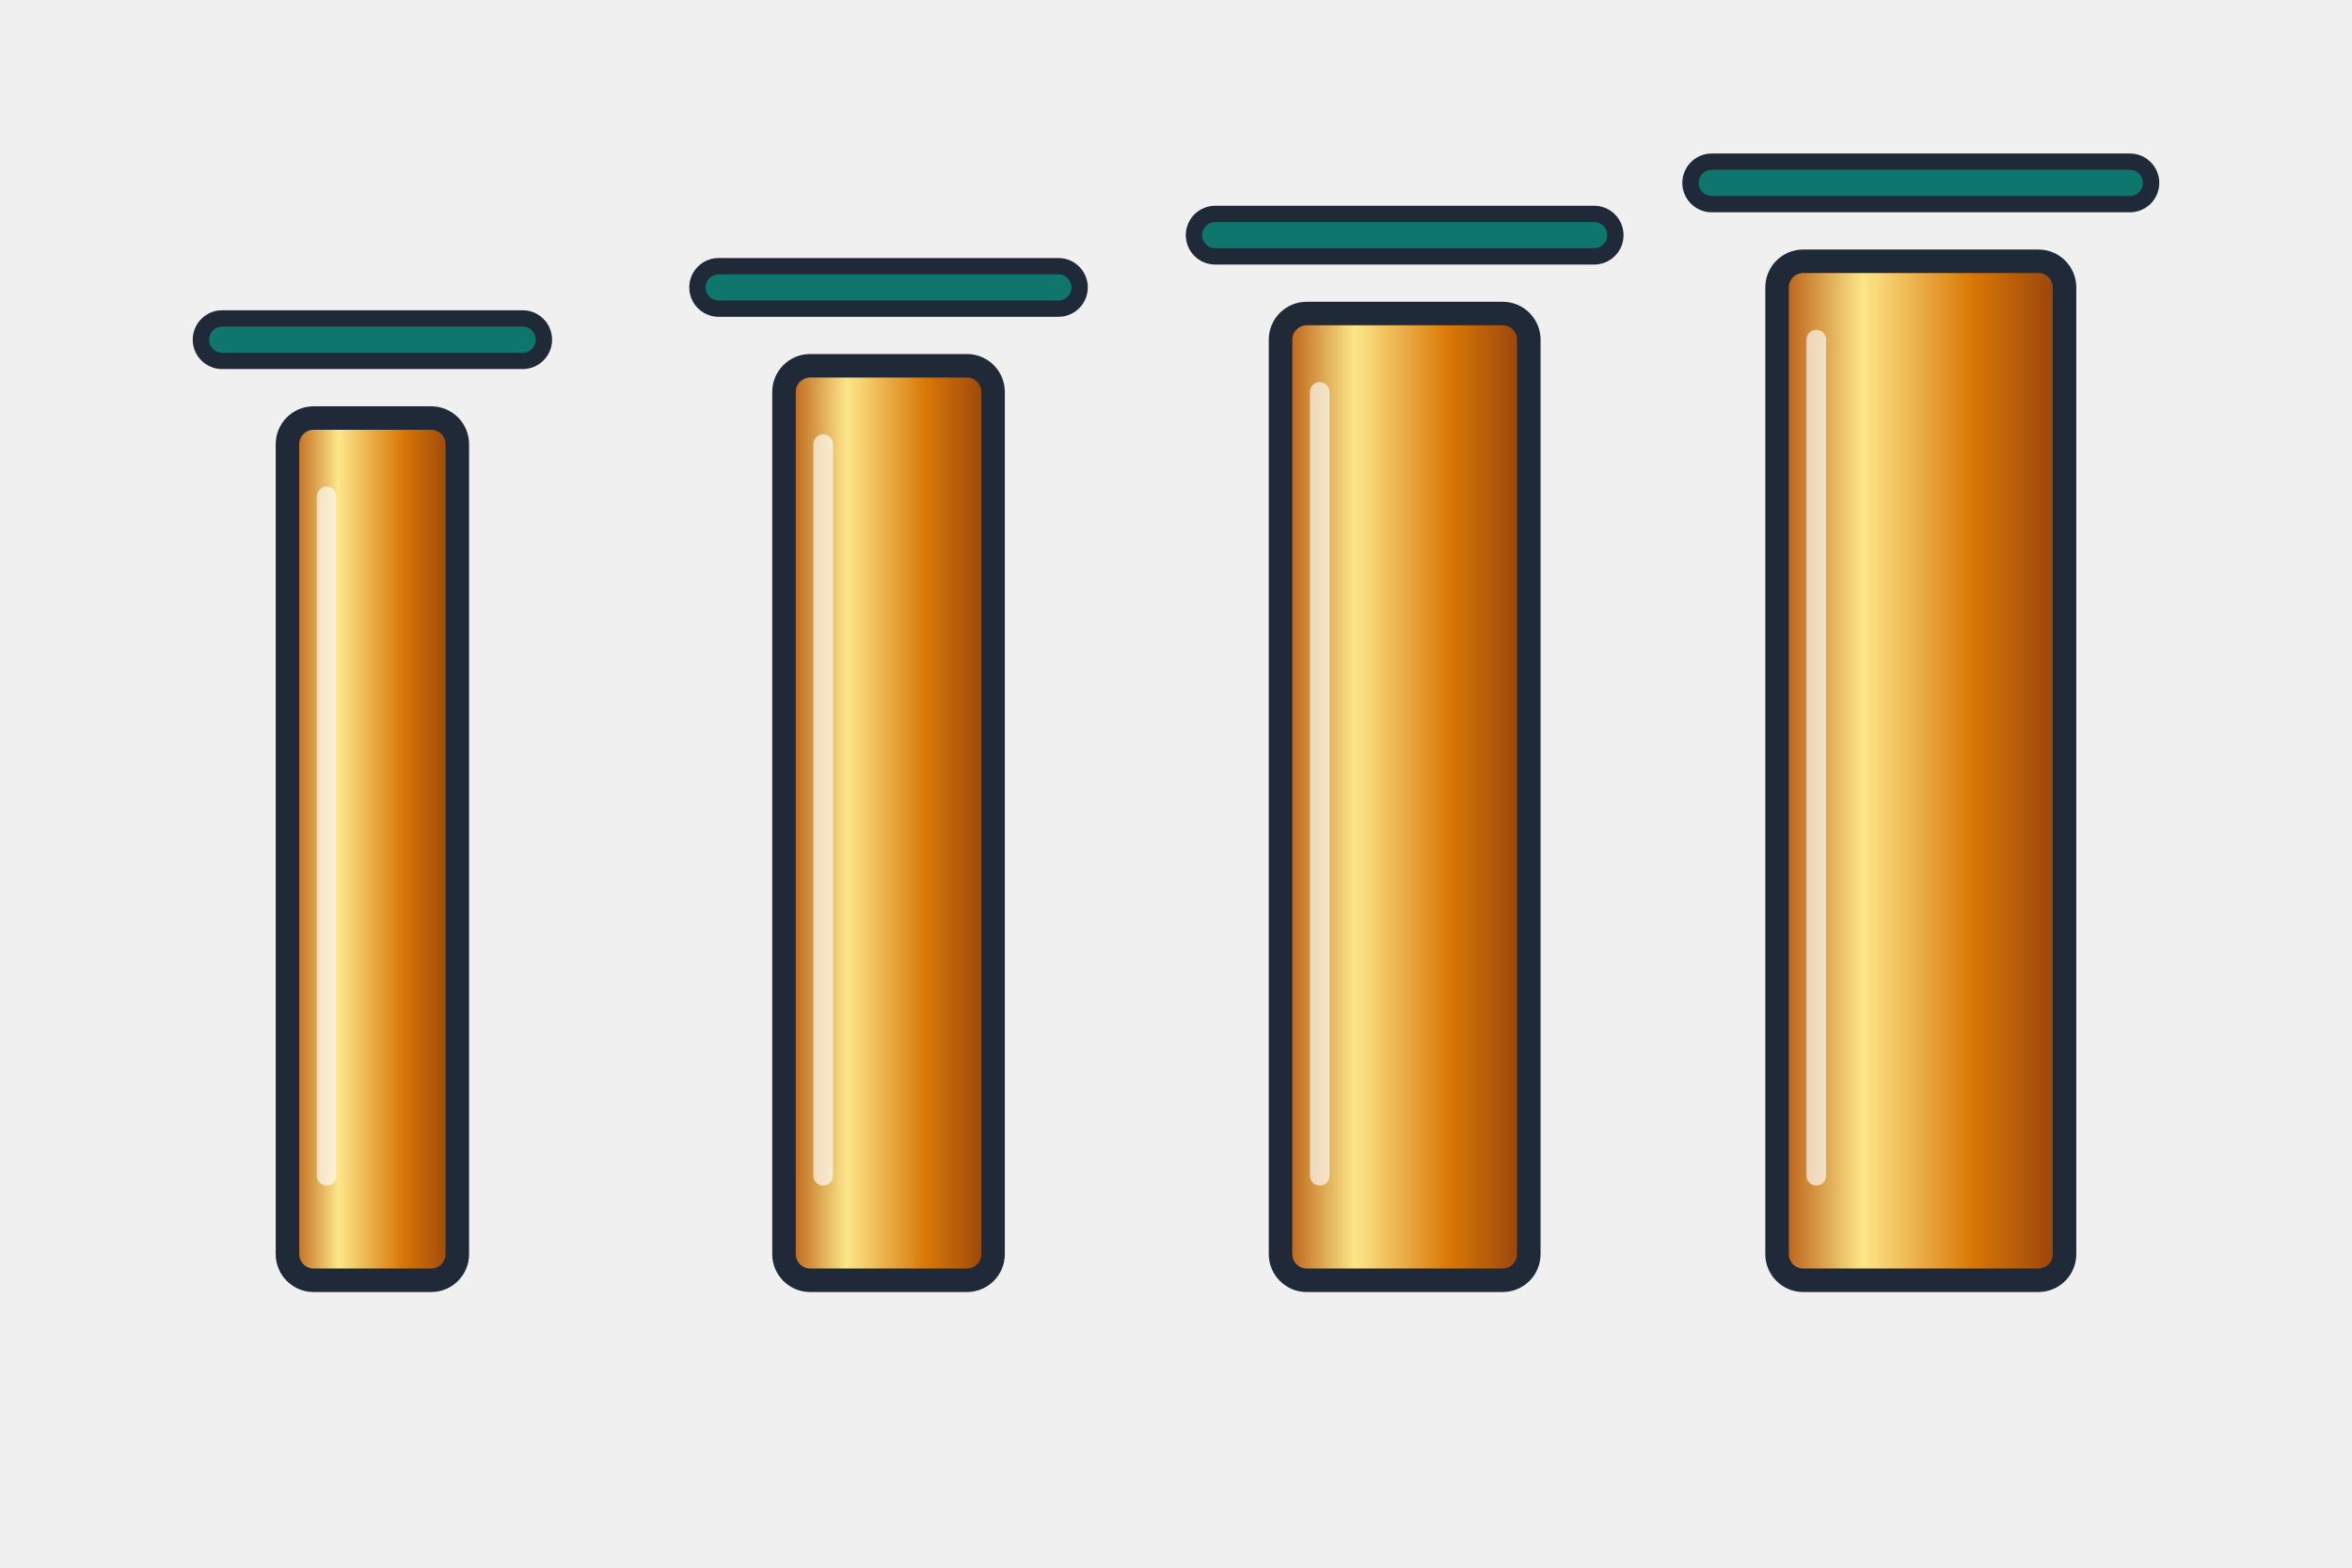
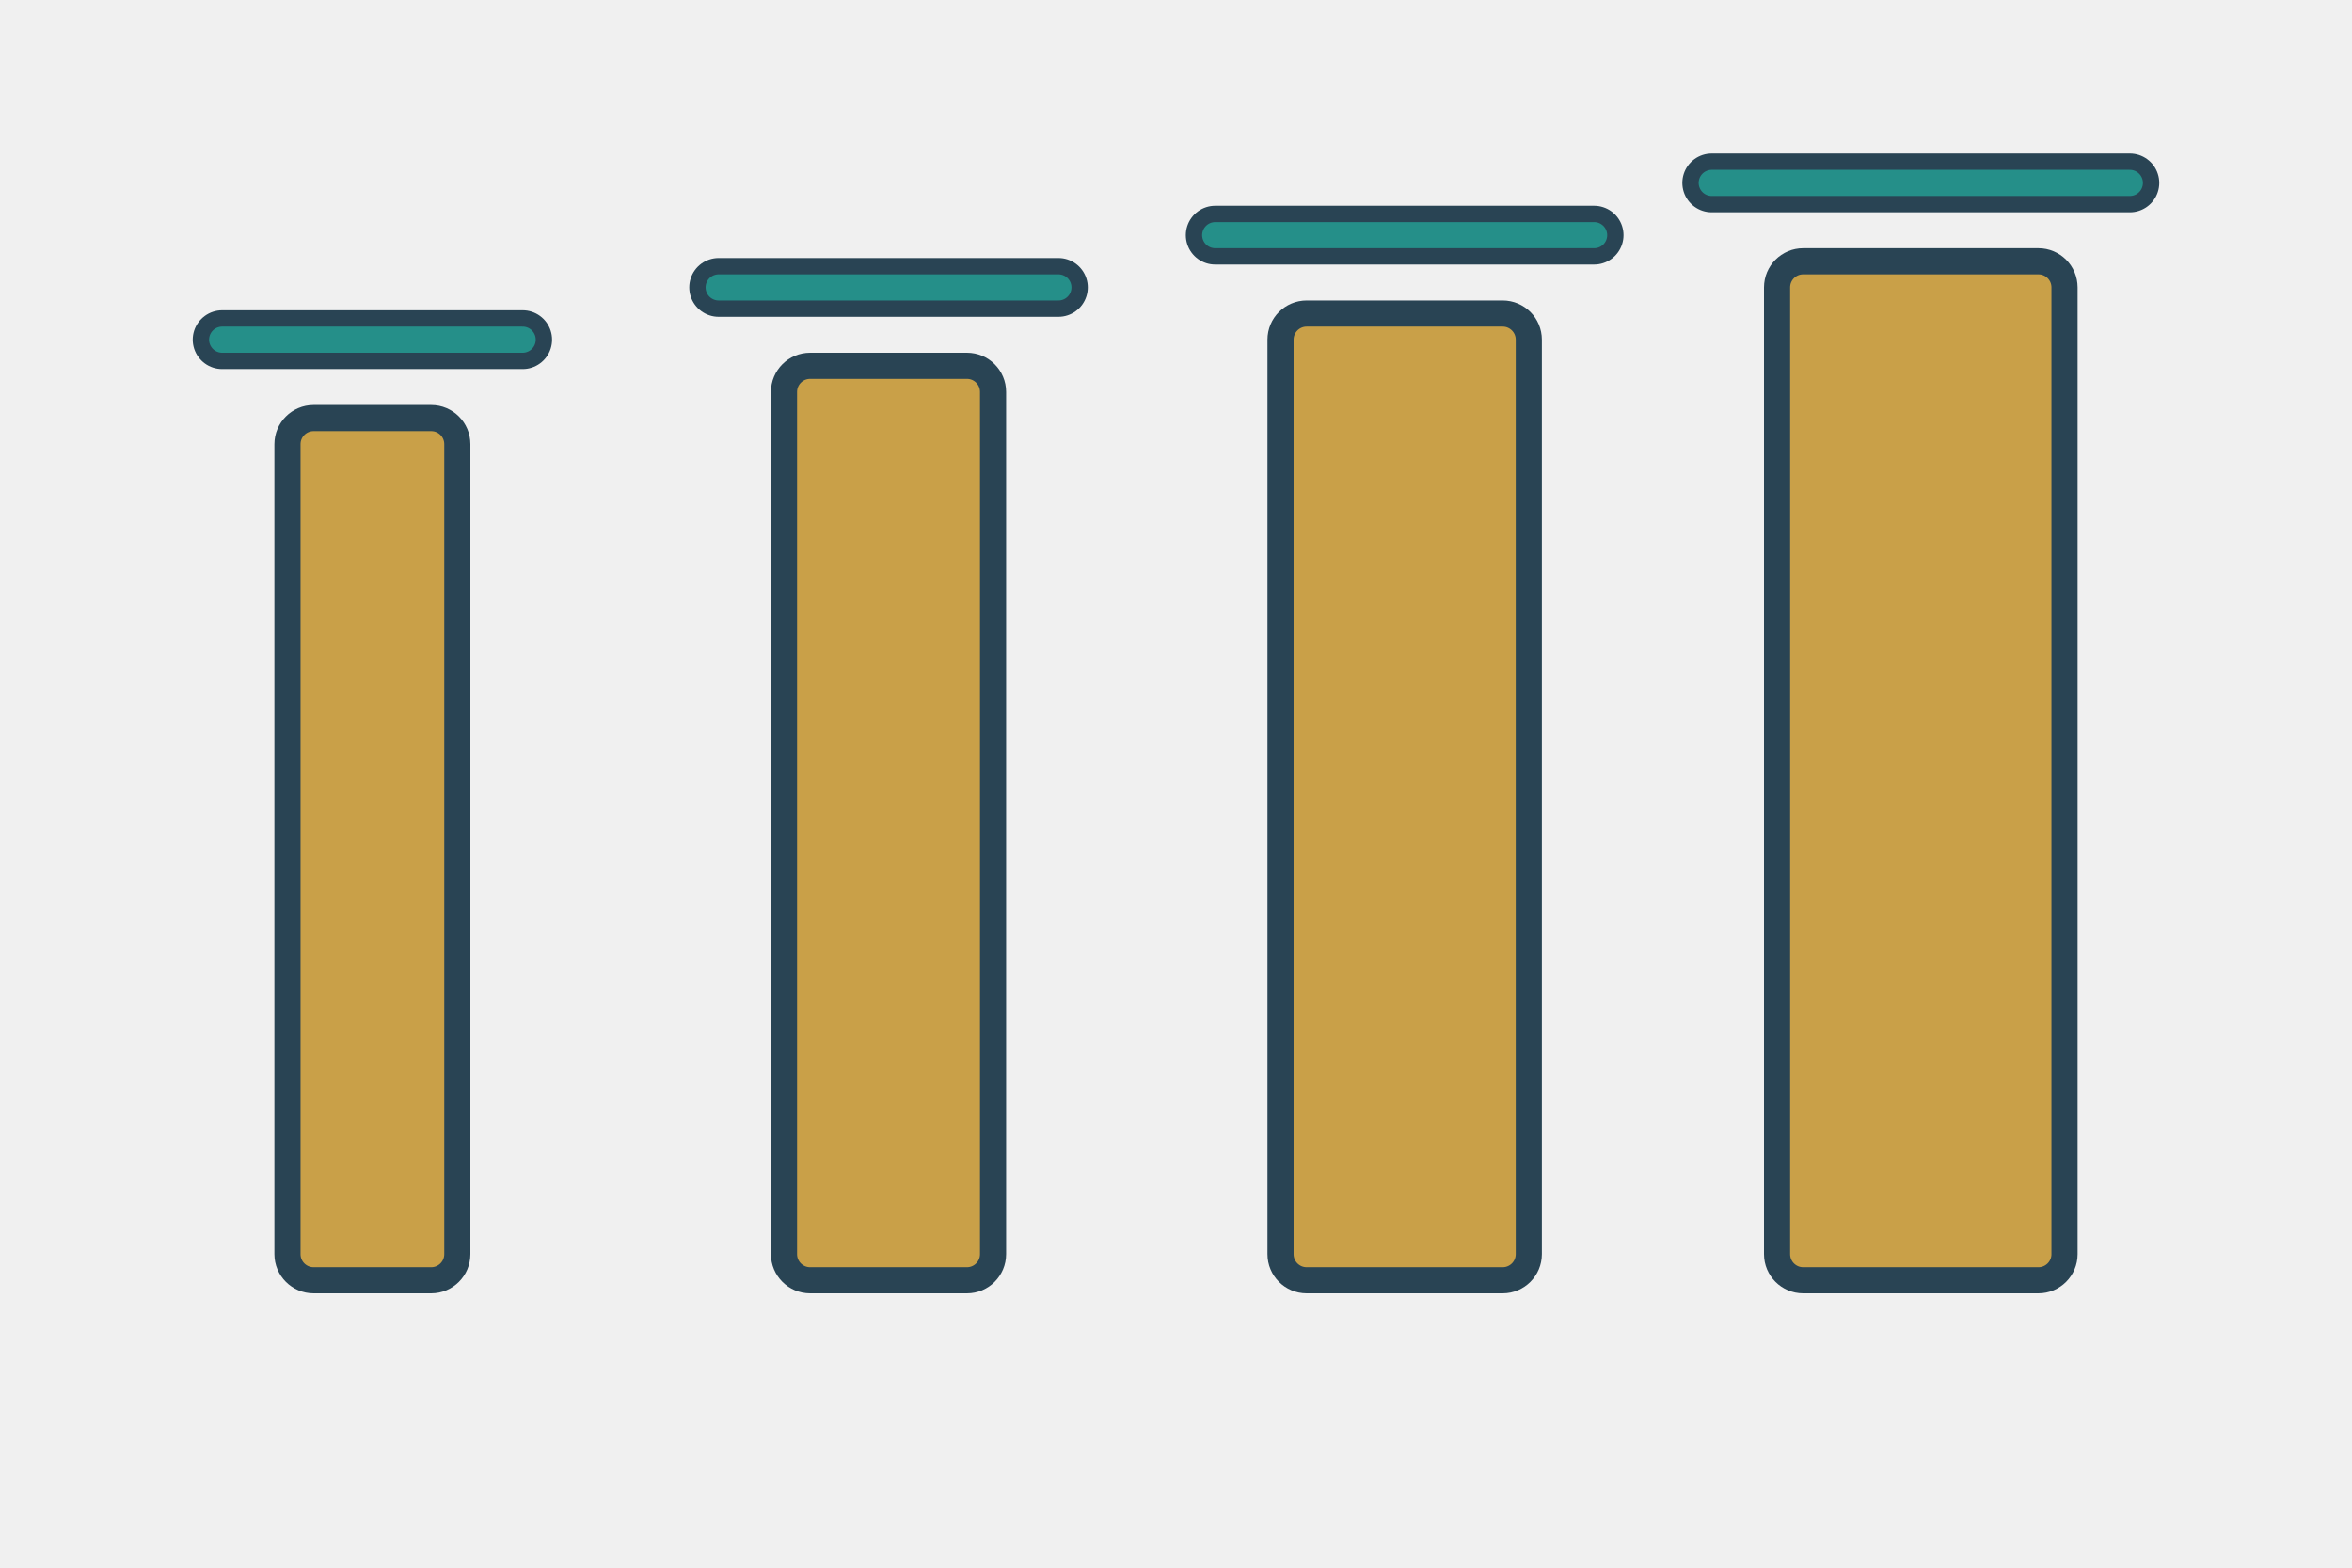
<svg xmlns="http://www.w3.org/2000/svg" width="180" height="120" viewBox="0 0 180 120">
-   <defs>
-     <linearGradient id="corkborer-glass" x1="0" y1="0" x2="1" y2="0">
-       <stop offset="0%" stop-color="#E2F1F7" stop-opacity="0.74" />
-       <stop offset="22%" stop-color="#FFFFFF" stop-opacity="0.88" />
-       <stop offset="55%" stop-color="#F7FBFD" stop-opacity="0.56" />
-       <stop offset="88%" stop-color="#CFE4EE" stop-opacity="0.70" />
-       <stop offset="100%" stop-color="#DCECF4" stop-opacity="0.80" />
-     </linearGradient>
-     <linearGradient id="corkborer-glass-v" x1="0" y1="0" x2="0" y2="1">
-       <stop offset="0%" stop-color="#F7FBFD" stop-opacity="0.82" />
-       <stop offset="55%" stop-color="#E2F1F7" stop-opacity="0.64" />
-       <stop offset="100%" stop-color="#CFE4EE" stop-opacity="0.78" />
-     </linearGradient>
-     <linearGradient id="corkborer-coolant" x1="0" y1="0" x2="1" y2="0">
-       <stop offset="0%" stop-color="#CCFBF1" stop-opacity="0.40" />
-       <stop offset="50%" stop-color="#E0F2FE" stop-opacity="0.28" />
-       <stop offset="100%" stop-color="#BAE6FD" stop-opacity="0.46" />
-     </linearGradient>
-     <linearGradient id="corkborer-frost" x1="0" y1="0" x2="1" y2="0">
-       <stop offset="0%" stop-color="#CBD5E1" stop-opacity="0.74" />
-       <stop offset="32%" stop-color="#F1F5F9" stop-opacity="0.84" />
-       <stop offset="72%" stop-color="#CBD5E1" stop-opacity="0.74" />
-       <stop offset="100%" stop-color="#94A3B8" stop-opacity="0.80" />
-     </linearGradient>
-     <linearGradient id="corkborer-metal" x1="0" y1="0" x2="1" y2="0">
-       <stop offset="0%" stop-color="#94A3B8" />
-       <stop offset="28%" stop-color="#F8FAFC" />
-       <stop offset="68%" stop-color="#E2E8F0" />
-       <stop offset="100%" stop-color="#94A3B8" />
-     </linearGradient>
-     <linearGradient id="corkborer-metal-v" x1="0" y1="0" x2="0" y2="1">
-       <stop offset="0%" stop-color="#E2E8F0" />
-       <stop offset="45%" stop-color="#F8FAFC" />
-       <stop offset="100%" stop-color="#94A3B8" />
-     </linearGradient>
-     <linearGradient id="corkborer-chassis" x1="0" y1="0" x2="0" y2="1">
-       <stop offset="0%" stop-color="#FFFFFF" />
-       <stop offset="55%" stop-color="#F1F5F9" />
-       <stop offset="100%" stop-color="#E2E8F0" />
-     </linearGradient>
-     <linearGradient id="corkborer-porcelain" x1="0" y1="0" x2="1" y2="0">
-       <stop offset="0%" stop-color="#ECEBE4" />
-       <stop offset="28%" stop-color="#FFFFFF" />
-       <stop offset="68%" stop-color="#F4F3EE" />
-       <stop offset="100%" stop-color="#DFDDD4" />
-     </linearGradient>
-     <linearGradient id="corkborer-rubber" x1="0" y1="0" x2="1" y2="0">
-       <stop offset="0%" stop-color="#475569" />
-       <stop offset="28%" stop-color="#64748B" />
-       <stop offset="72%" stop-color="#334155" />
-       <stop offset="100%" stop-color="#1E293B" />
-     </linearGradient>
-     <linearGradient id="corkborer-cork" x1="0" y1="0" x2="1" y2="0">
-       <stop offset="0%" stop-color="#C98A4B" />
-       <stop offset="30%" stop-color="#E7B98A" />
-       <stop offset="72%" stop-color="#B9783A" />
-       <stop offset="100%" stop-color="#9A5E26" />
-     </linearGradient>
-     <linearGradient id="corkborer-accent" x1="0" y1="0" x2="0" y2="1">
-       <stop offset="0%" stop-color="#14B8A6" />
-       <stop offset="100%" stop-color="#0F766E" />
-     </linearGradient>
-     <linearGradient id="corkborer-amber" x1="0" y1="0" x2="1" y2="0">
-       <stop offset="0%" stop-color="#78350F" stop-opacity="0.90" />
-       <stop offset="24%" stop-color="#D97706" stop-opacity="0.80" />
-       <stop offset="58%" stop-color="#B45309" stop-opacity="0.86" />
-       <stop offset="100%" stop-color="#78350F" stop-opacity="0.92" />
-     </linearGradient>
-     <linearGradient id="corkborer-brass" x1="0" y1="0" x2="1" y2="0">
-       <stop offset="0%" stop-color="#B45309" />
-       <stop offset="30%" stop-color="#FDE68A" />
-       <stop offset="68%" stop-color="#D97706" />
-       <stop offset="100%" stop-color="#92400E" />
-     </linearGradient>
-     <linearGradient id="corkborer-copper" x1="0" y1="0" x2="1" y2="0">
-       <stop offset="0%" stop-color="#9A3412" />
-       <stop offset="35%" stop-color="#FDBA74" />
-       <stop offset="70%" stop-color="#EA580C" />
-       <stop offset="100%" stop-color="#7C2D12" />
-     </linearGradient>
-     <linearGradient id="corkborer-screen" x1="0" y1="0" x2="0" y2="1">
-       <stop offset="0%" stop-color="#0F172A" />
-       <stop offset="100%" stop-color="#1E293B" />
-     </linearGradient>
-     <linearGradient id="corkborer-liquid" x1="0" y1="0" x2="0" y2="1">
-       <stop offset="0%" stop-color="#99F6E4" stop-opacity="0.56" />
-       <stop offset="100%" stop-color="#14B8A6" stop-opacity="0.40" />
-     </linearGradient>
-   </defs>
-   <line x1="17" y1="26" x2="40" y2="26" stroke="#1F2937" stroke-width="4.5" stroke-linecap="round" />
-   <line x1="17" y1="26" x2="40" y2="26" stroke="#0F766E" stroke-width="2.0" stroke-linecap="round" />
-   <rect x="22" y="32" width="13" height="66" rx="2" fill="url(#corkborer-brass)" stroke="#1F2937" stroke-width="1.8" />
-   <line x1="25" y1="38" x2="25" y2="90" stroke="#FFFFFF" stroke-width="1.5" stroke-opacity="0.65" stroke-linecap="round" />
-   <line x1="55" y1="22" x2="81" y2="22" stroke="#1F2937" stroke-width="4.5" stroke-linecap="round" />
-   <line x1="55" y1="22" x2="81" y2="22" stroke="#0F766E" stroke-width="2.0" stroke-linecap="round" />
-   <rect x="60" y="28" width="16" height="70" rx="2" fill="url(#corkborer-brass)" stroke="#1F2937" stroke-width="1.8" />
-   <line x1="63" y1="34" x2="63" y2="90" stroke="#FFFFFF" stroke-width="1.5" stroke-opacity="0.65" stroke-linecap="round" />
-   <line x1="93" y1="18" x2="122" y2="18" stroke="#1F2937" stroke-width="4.5" stroke-linecap="round" />
-   <line x1="93" y1="18" x2="122" y2="18" stroke="#0F766E" stroke-width="2.0" stroke-linecap="round" />
-   <rect x="98" y="24" width="19" height="74" rx="2" fill="url(#corkborer-brass)" stroke="#1F2937" stroke-width="1.8" />
-   <line x1="101" y1="30" x2="101" y2="90" stroke="#FFFFFF" stroke-width="1.5" stroke-opacity="0.65" stroke-linecap="round" />
-   <line x1="131" y1="14" x2="163" y2="14" stroke="#1F2937" stroke-width="4.5" stroke-linecap="round" />
-   <line x1="131" y1="14" x2="163" y2="14" stroke="#0F766E" stroke-width="2.0" stroke-linecap="round" />
-   <rect x="136" y="20" width="22" height="78" rx="2" fill="url(#corkborer-brass)" stroke="#1F2937" stroke-width="1.8" />
-   <line x1="139" y1="26" x2="139" y2="90" stroke="#FFFFFF" stroke-width="1.5" stroke-opacity="0.65" stroke-linecap="round" />
+   <line x1="17" y1="26" x2="40" y2="26" stroke="#294454" stroke-width="4.5" stroke-linecap="round" />
+   <line x1="17" y1="26" x2="40" y2="26" stroke="#258F89" stroke-width="2.0" stroke-linecap="round" />
+   <rect x="22" y="32" width="13" height="66" rx="2" fill="#C9A048" stroke="#294454" stroke-width="2.0" />
+   <line x1="55" y1="22" x2="81" y2="22" stroke="#294454" stroke-width="4.5" stroke-linecap="round" />
+   <line x1="55" y1="22" x2="81" y2="22" stroke="#258F89" stroke-width="2.0" stroke-linecap="round" />
+   <rect x="60" y="28" width="16" height="70" rx="2" fill="#C9A048" stroke="#294454" stroke-width="2.0" />
+   <line x1="93" y1="18" x2="122" y2="18" stroke="#294454" stroke-width="4.5" stroke-linecap="round" />
+   <line x1="93" y1="18" x2="122" y2="18" stroke="#258F89" stroke-width="2.0" stroke-linecap="round" />
+   <rect x="98" y="24" width="19" height="74" rx="2" fill="#C9A048" stroke="#294454" stroke-width="2.0" />
+   <line x1="131" y1="14" x2="163" y2="14" stroke="#294454" stroke-width="4.5" stroke-linecap="round" />
+   <line x1="131" y1="14" x2="163" y2="14" stroke="#258F89" stroke-width="2.0" stroke-linecap="round" />
+   <rect x="136" y="20" width="22" height="78" rx="2" fill="#C9A048" stroke="#294454" stroke-width="2.0" />
</svg>
